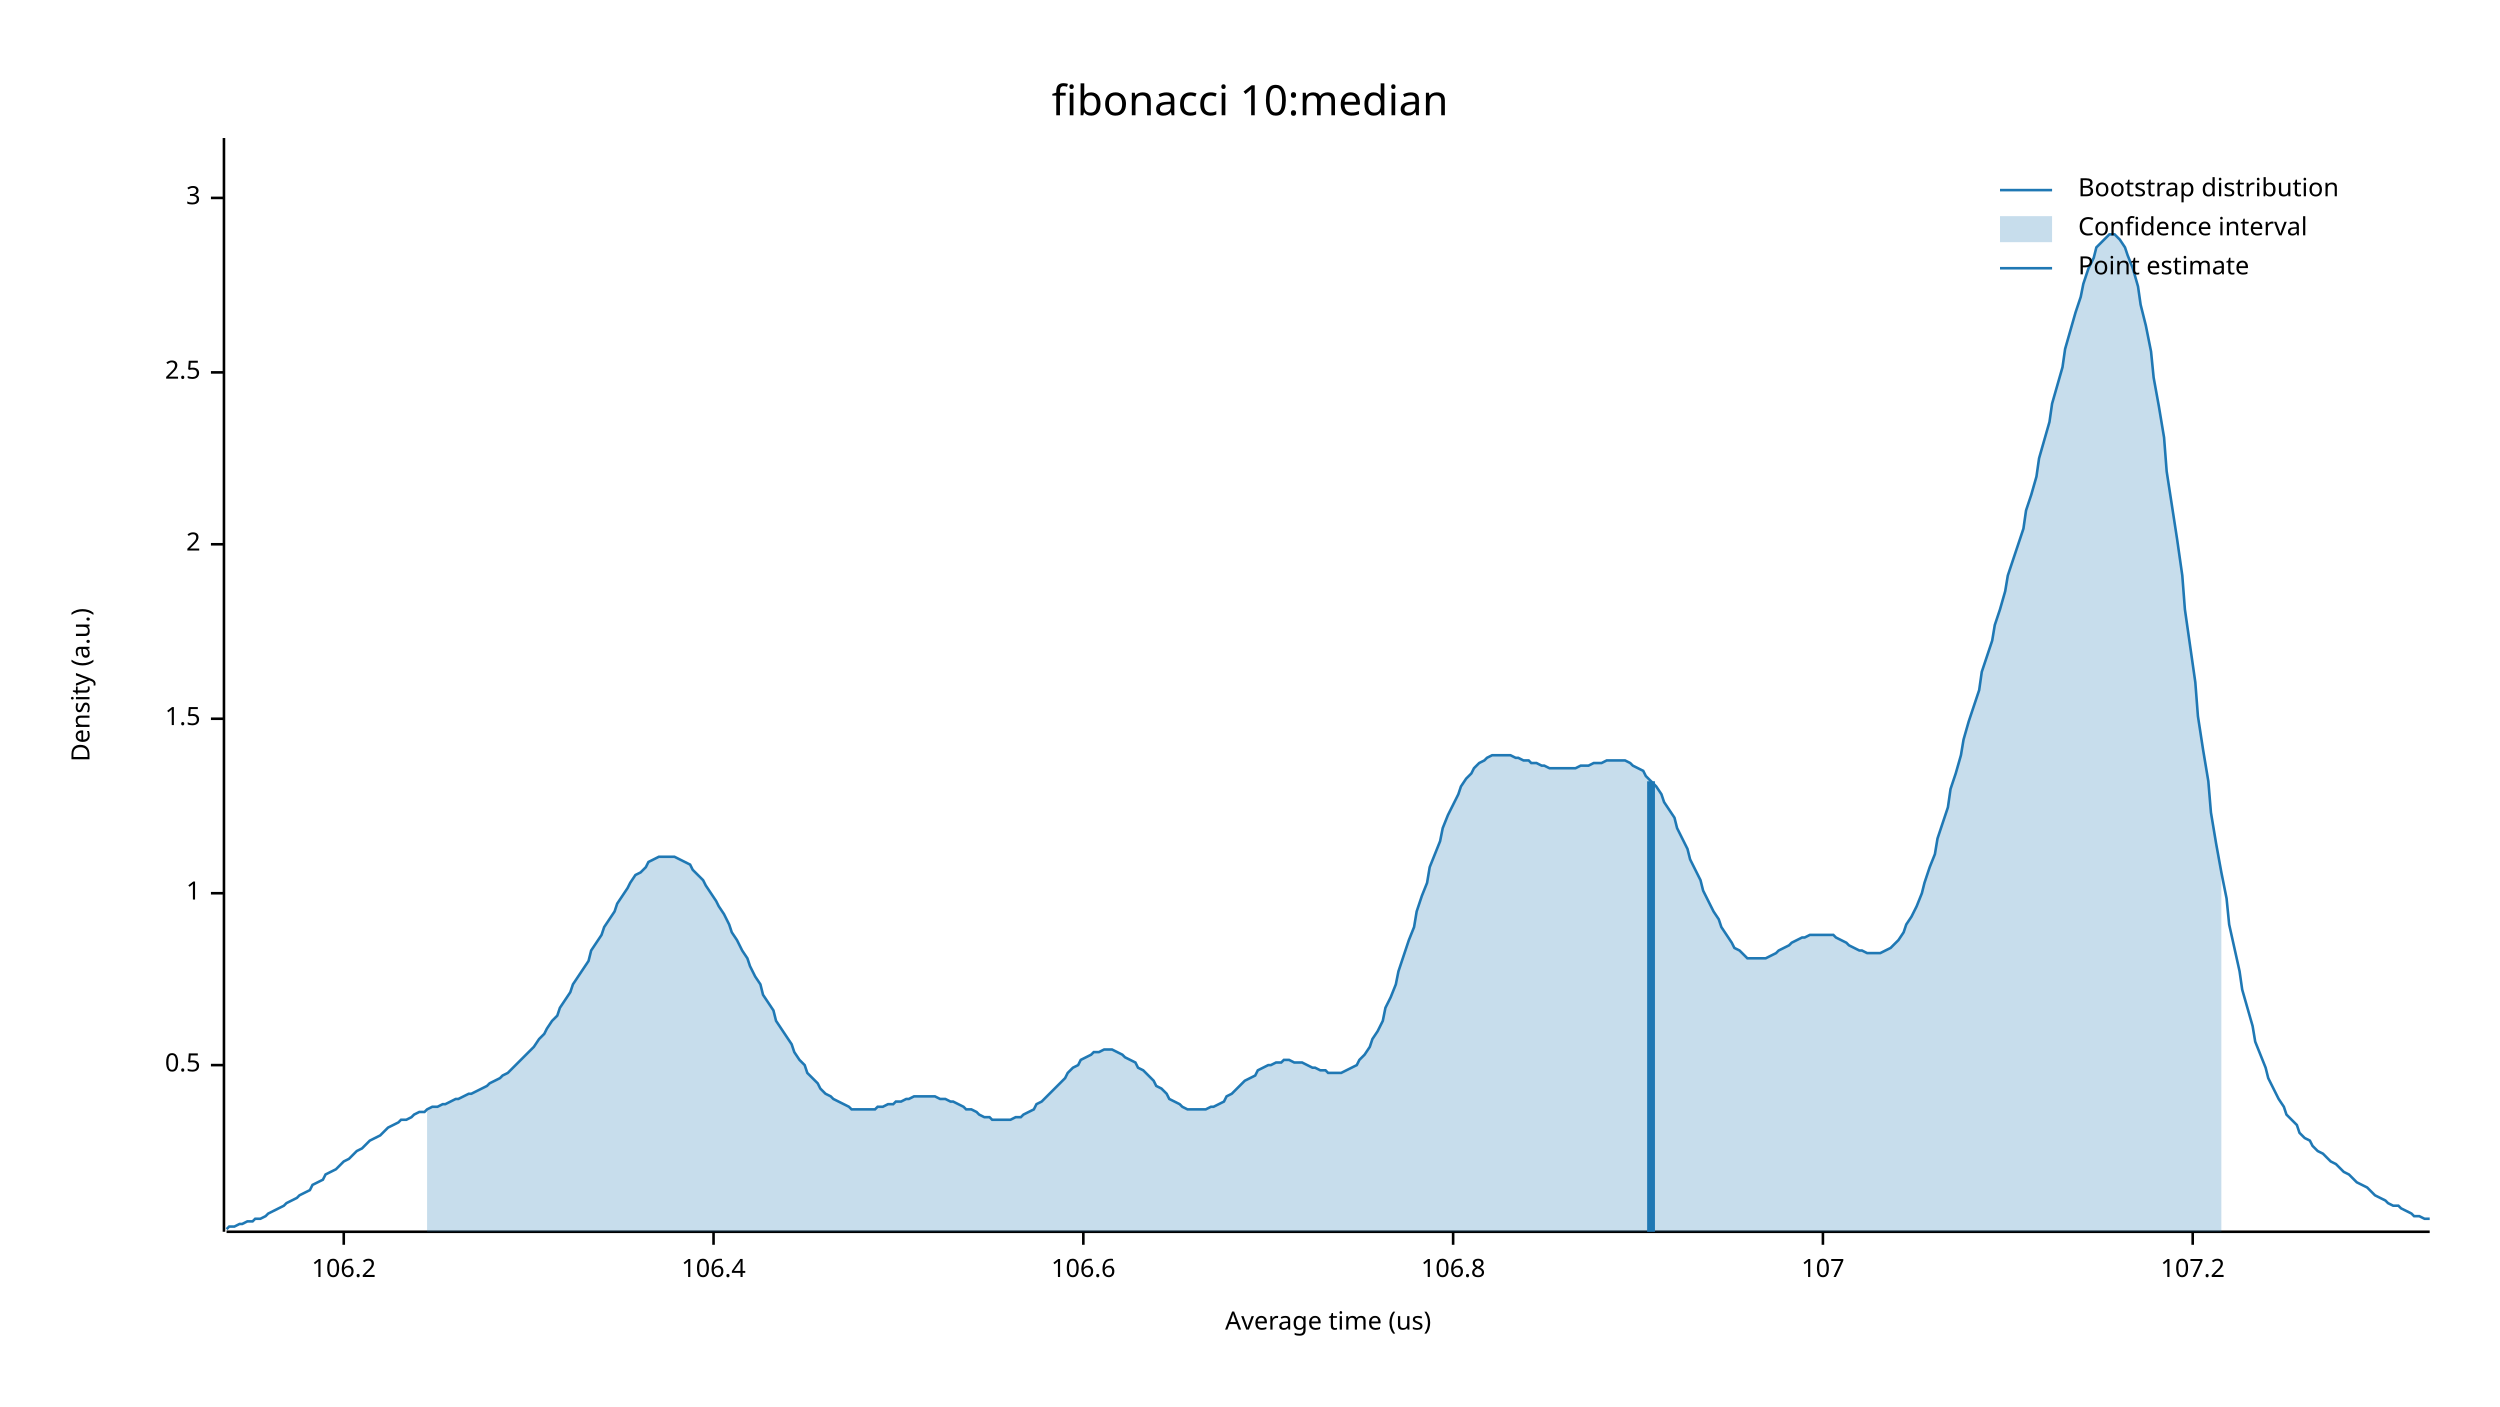
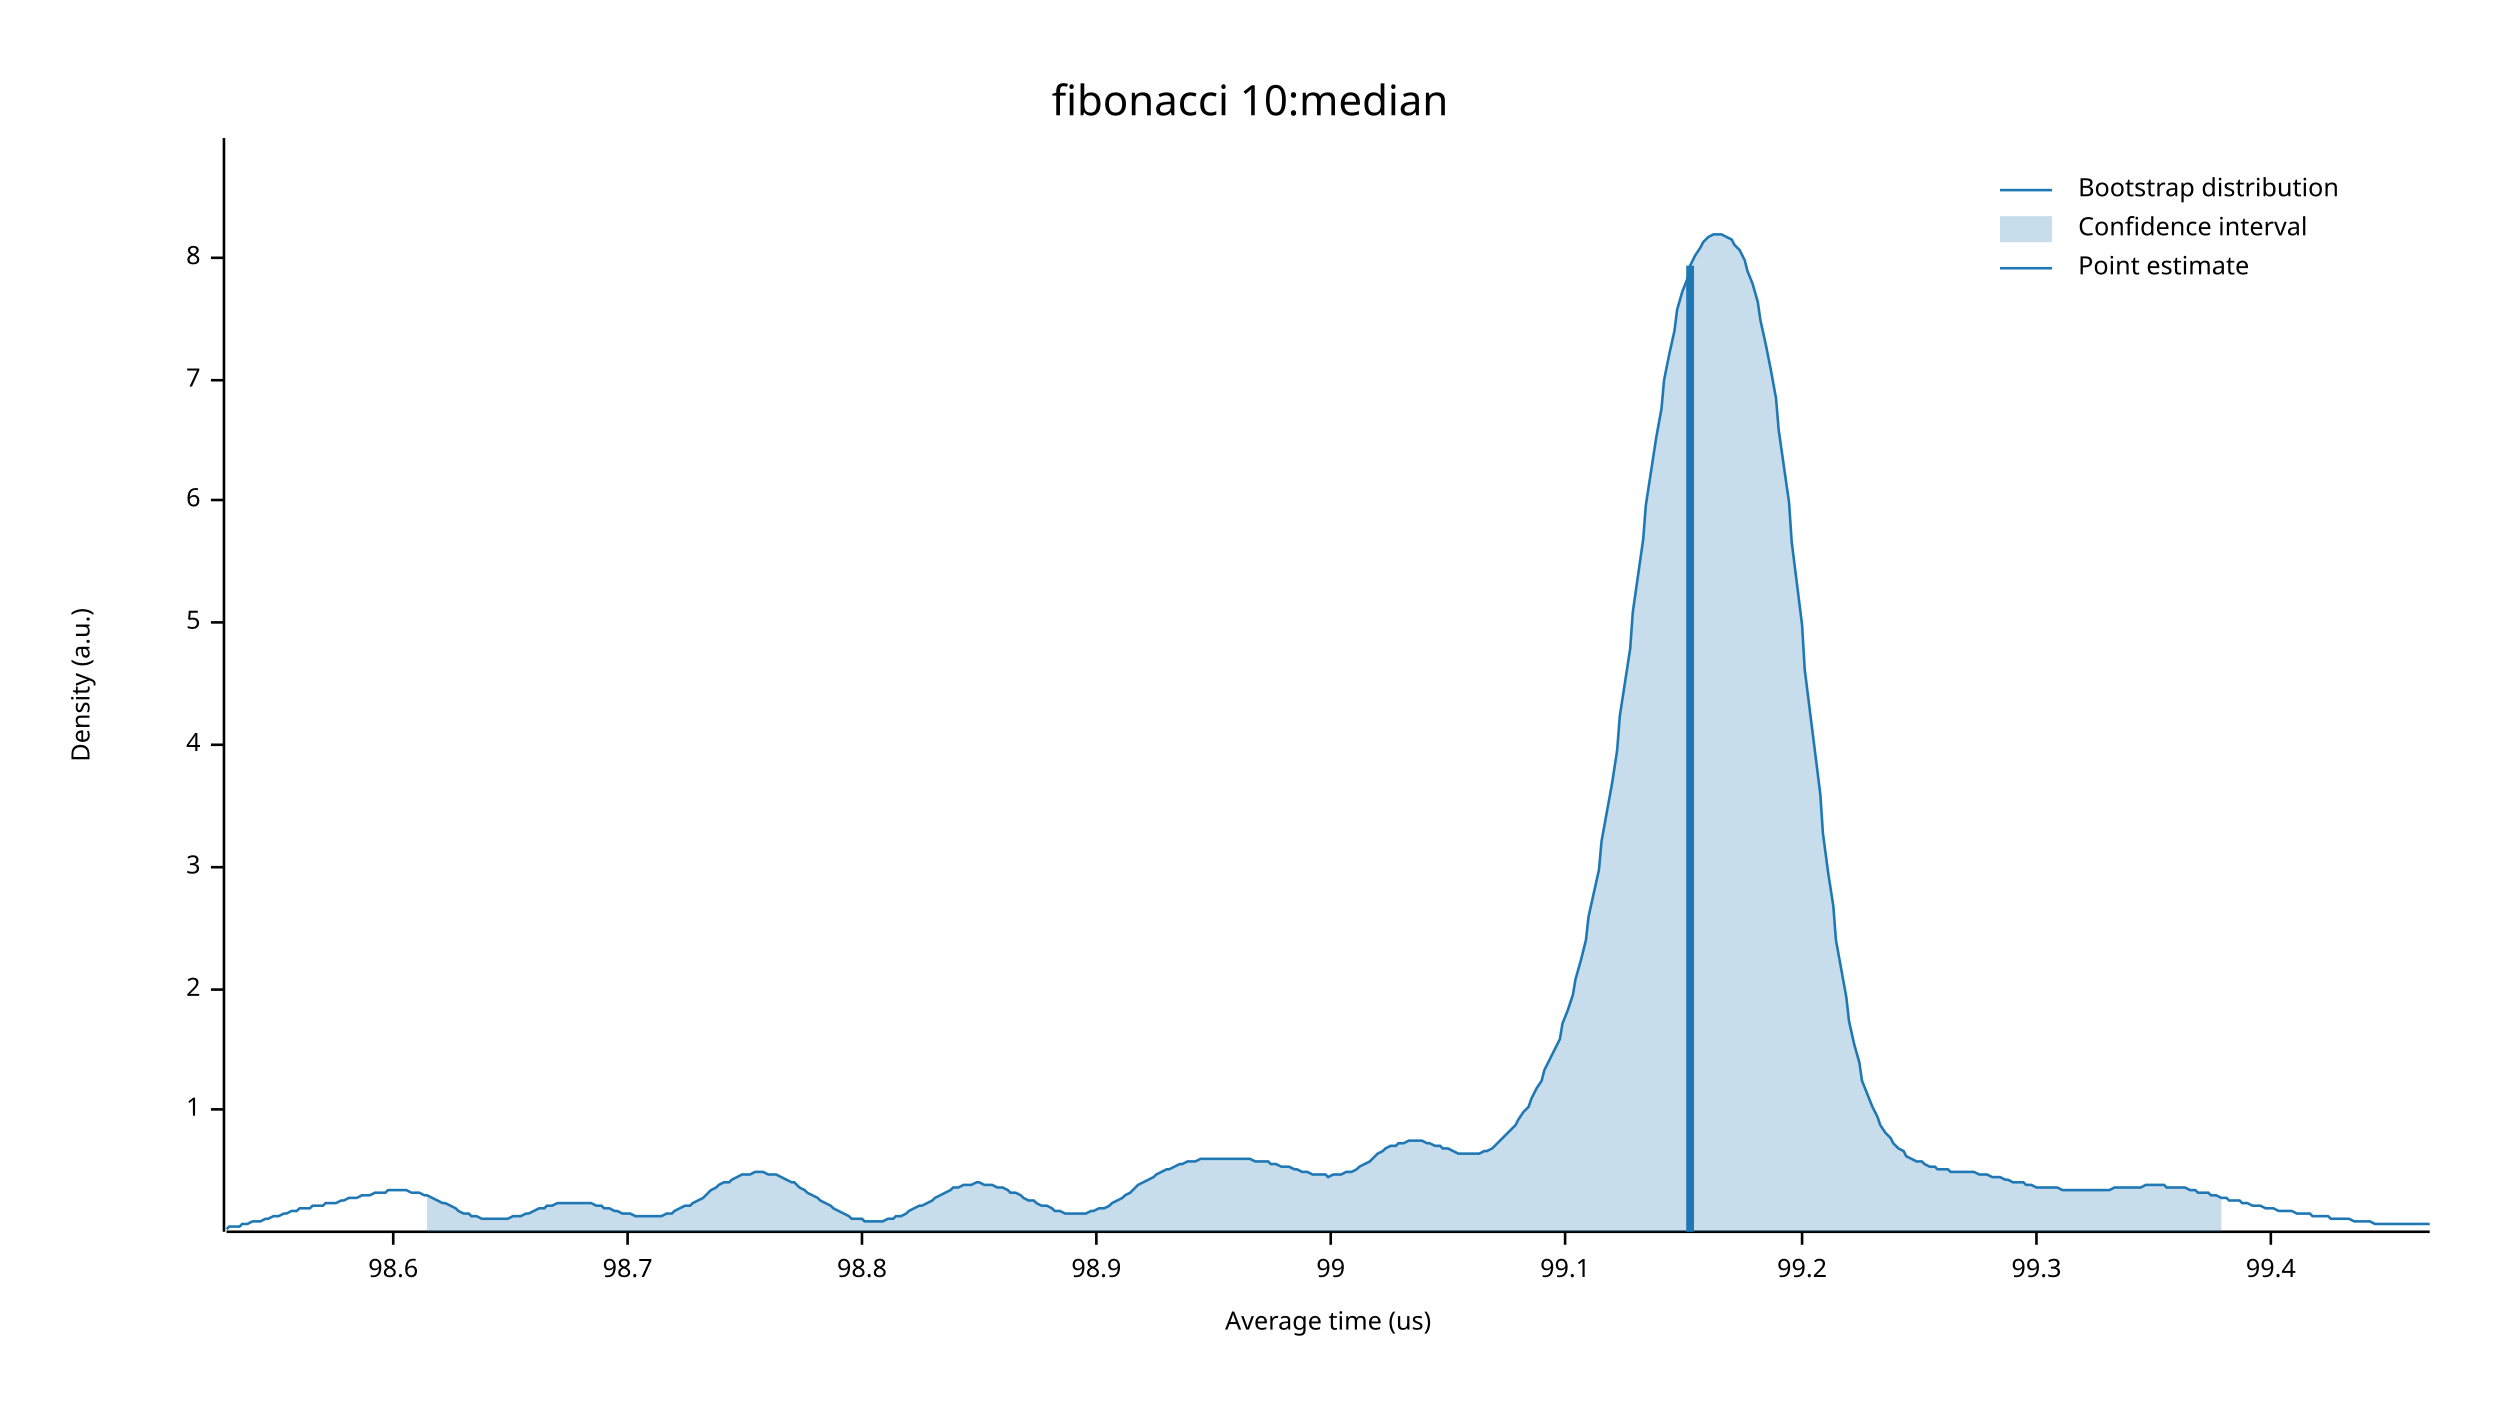
<svg xmlns="http://www.w3.org/2000/svg" width="960" height="540">
  <text x="480" y="32" dy="0.76em" text-anchor="middle" font-family="sans-serif" font-size="16.129" opacity="1" fill="#000000">
fibonacci 10:median
</text>
  <text x="27" y="263" dy="0.76em" text-anchor="middle" font-family="sans-serif" font-size="9.677" opacity="1" fill="#000000" transform="rotate(270, 27, 263)">
Density (a.u.)
</text>
  <text x="510" y="513" dy="-0.5ex" text-anchor="middle" font-family="sans-serif" font-size="9.677" opacity="1" fill="#000000">
Average time (us)
</text>
  <polyline fill="none" opacity="1" stroke="#000000" stroke-width="1" points="86,53 86,473 " />
-   <text x="77" y="409" dy="0.5ex" text-anchor="end" font-family="sans-serif" font-size="9.677" opacity="1" fill="#000000">
- 0.5
- </text>
-   <polyline fill="none" opacity="1" stroke="#000000" stroke-width="1" points="81,409 86,409 " />
-   <text x="77" y="343" dy="0.5ex" text-anchor="end" font-family="sans-serif" font-size="9.677" opacity="1" fill="#000000">
+   <text x="77" y="426" dy="0.5ex" text-anchor="end" font-family="sans-serif" font-size="9.677" opacity="1" fill="#000000">
1
</text>
-   <polyline fill="none" opacity="1" stroke="#000000" stroke-width="1" points="81,343 86,343 " />
-   <text x="77" y="276" dy="0.5ex" text-anchor="end" font-family="sans-serif" font-size="9.677" opacity="1" fill="#000000">
- 1.5
- </text>
-   <polyline fill="none" opacity="1" stroke="#000000" stroke-width="1" points="81,276 86,276 " />
-   <text x="77" y="209" dy="0.5ex" text-anchor="end" font-family="sans-serif" font-size="9.677" opacity="1" fill="#000000">
+   <polyline fill="none" opacity="1" stroke="#000000" stroke-width="1" points="81,426 86,426 " />
+   <text x="77" y="380" dy="0.5ex" text-anchor="end" font-family="sans-serif" font-size="9.677" opacity="1" fill="#000000">
2
</text>
-   <polyline fill="none" opacity="1" stroke="#000000" stroke-width="1" points="81,209 86,209 " />
-   <text x="77" y="143" dy="0.5ex" text-anchor="end" font-family="sans-serif" font-size="9.677" opacity="1" fill="#000000">
- 2.5
- </text>
-   <polyline fill="none" opacity="1" stroke="#000000" stroke-width="1" points="81,143 86,143 " />
-   <text x="77" y="76" dy="0.5ex" text-anchor="end" font-family="sans-serif" font-size="9.677" opacity="1" fill="#000000">
+   <polyline fill="none" opacity="1" stroke="#000000" stroke-width="1" points="81,380 86,380 " />
+   <text x="77" y="333" dy="0.5ex" text-anchor="end" font-family="sans-serif" font-size="9.677" opacity="1" fill="#000000">
3
</text>
-   <polyline fill="none" opacity="1" stroke="#000000" stroke-width="1" points="81,76 86,76 " />
+   <polyline fill="none" opacity="1" stroke="#000000" stroke-width="1" points="81,333 86,333 " />
+   <text x="77" y="286" dy="0.5ex" text-anchor="end" font-family="sans-serif" font-size="9.677" opacity="1" fill="#000000">
+ 4
+ </text>
+   <polyline fill="none" opacity="1" stroke="#000000" stroke-width="1" points="81,286 86,286 " />
+   <text x="77" y="239" dy="0.5ex" text-anchor="end" font-family="sans-serif" font-size="9.677" opacity="1" fill="#000000">
+ 5
+ </text>
+   <polyline fill="none" opacity="1" stroke="#000000" stroke-width="1" points="81,239 86,239 " />
+   <text x="77" y="192" dy="0.5ex" text-anchor="end" font-family="sans-serif" font-size="9.677" opacity="1" fill="#000000">
+ 6
+ </text>
+   <polyline fill="none" opacity="1" stroke="#000000" stroke-width="1" points="81,192 86,192 " />
+   <text x="77" y="146" dy="0.5ex" text-anchor="end" font-family="sans-serif" font-size="9.677" opacity="1" fill="#000000">
+ 7
+ </text>
+   <polyline fill="none" opacity="1" stroke="#000000" stroke-width="1" points="81,146 86,146 " />
+   <text x="77" y="99" dy="0.5ex" text-anchor="end" font-family="sans-serif" font-size="9.677" opacity="1" fill="#000000">
+ 8
+ </text>
+   <polyline fill="none" opacity="1" stroke="#000000" stroke-width="1" points="81,99 86,99 " />
  <polyline fill="none" opacity="1" stroke="#000000" stroke-width="1" points="87,473 933,473 " />
-   <text x="132" y="483" dy="0.76em" text-anchor="middle" font-family="sans-serif" font-size="9.677" opacity="1" fill="#000000">
- 106.2
+   <text x="151" y="483" dy="0.76em" text-anchor="middle" font-family="sans-serif" font-size="9.677" opacity="1" fill="#000000">
+ 98.6
</text>
-   <polyline fill="none" opacity="1" stroke="#000000" stroke-width="1" points="132,473 132,478 " />
-   <text x="274" y="483" dy="0.76em" text-anchor="middle" font-family="sans-serif" font-size="9.677" opacity="1" fill="#000000">
- 106.4
+   <polyline fill="none" opacity="1" stroke="#000000" stroke-width="1" points="151,473 151,478 " />
+   <text x="241" y="483" dy="0.76em" text-anchor="middle" font-family="sans-serif" font-size="9.677" opacity="1" fill="#000000">
+ 98.7
</text>
-   <polyline fill="none" opacity="1" stroke="#000000" stroke-width="1" points="274,473 274,478 " />
-   <text x="416" y="483" dy="0.76em" text-anchor="middle" font-family="sans-serif" font-size="9.677" opacity="1" fill="#000000">
- 106.6
+   <polyline fill="none" opacity="1" stroke="#000000" stroke-width="1" points="241,473 241,478 " />
+   <text x="331" y="483" dy="0.76em" text-anchor="middle" font-family="sans-serif" font-size="9.677" opacity="1" fill="#000000">
+ 98.8
</text>
-   <polyline fill="none" opacity="1" stroke="#000000" stroke-width="1" points="416,473 416,478 " />
-   <text x="558" y="483" dy="0.76em" text-anchor="middle" font-family="sans-serif" font-size="9.677" opacity="1" fill="#000000">
- 106.8
+   <polyline fill="none" opacity="1" stroke="#000000" stroke-width="1" points="331,473 331,478 " />
+   <text x="421" y="483" dy="0.76em" text-anchor="middle" font-family="sans-serif" font-size="9.677" opacity="1" fill="#000000">
+ 98.9
</text>
-   <polyline fill="none" opacity="1" stroke="#000000" stroke-width="1" points="558,473 558,478 " />
-   <text x="700" y="483" dy="0.76em" text-anchor="middle" font-family="sans-serif" font-size="9.677" opacity="1" fill="#000000">
- 107
+   <polyline fill="none" opacity="1" stroke="#000000" stroke-width="1" points="421,473 421,478 " />
+   <text x="511" y="483" dy="0.76em" text-anchor="middle" font-family="sans-serif" font-size="9.677" opacity="1" fill="#000000">
+ 99
</text>
-   <polyline fill="none" opacity="1" stroke="#000000" stroke-width="1" points="700,473 700,478 " />
-   <text x="842" y="483" dy="0.76em" text-anchor="middle" font-family="sans-serif" font-size="9.677" opacity="1" fill="#000000">
- 107.2
+   <polyline fill="none" opacity="1" stroke="#000000" stroke-width="1" points="511,473 511,478 " />
+   <text x="601" y="483" dy="0.76em" text-anchor="middle" font-family="sans-serif" font-size="9.677" opacity="1" fill="#000000">
+ 99.1
</text>
-   <polyline fill="none" opacity="1" stroke="#000000" stroke-width="1" points="842,473 842,478 " />
-   <polyline fill="none" opacity="1" stroke="#1F78B4" stroke-width="1" points="87,472 88,471 90,471 92,470 93,470 95,469 97,469 98,468 100,468 102,467 103,466 105,465 107,464 109,463 110,462 112,461 114,460 115,459 117,458 119,457 120,455 122,454 124,453 125,451 127,450 129,449 131,447 132,446 134,445 136,443 137,442 139,441 141,439 142,438 144,437 146,436 148,434 149,433 151,432 153,431 154,430 156,430 158,429 159,428 161,427 163,427 164,426 166,425 168,425 170,424 171,424 173,423 175,422 176,422 178,421 180,420 181,420 183,419 185,418 187,417 188,416 190,415 192,414 193,413 195,412 197,410 198,409 200,407 202,405 203,404 205,402 207,399 209,397 210,395 212,392 214,390 215,387 217,384 219,381 220,378 222,375 224,372 226,369 227,365 229,362 231,359 232,356 234,353 236,350 237,347 239,344 241,341 242,339 244,336 246,335 248,333 249,331 251,330 253,329 254,329 256,329 258,329 259,329 261,330 263,331 265,332 266,334 268,336 270,338 271,340 273,343 275,346 276,348 278,351 280,355 281,358 283,361 285,365 287,368 288,371 290,375 292,378 293,382 295,385 297,388 298,392 300,395 302,398 304,401 305,404 307,407 309,409 310,412 312,414 314,416 315,418 317,420 319,421 320,422 322,423 324,424 326,425 327,426 329,426 331,426 332,426 334,426 336,426 337,425 339,425 341,424 343,424 344,423 346,423 348,422 349,422 351,421 353,421 354,421 356,421 358,421 359,421 361,422 363,422 365,423 366,423 368,424 370,425 371,426 373,426 375,427 376,428 378,429 380,429 381,430 383,430 385,430 387,430 388,430 390,429 392,429 393,428 395,427 397,426 398,424 400,423 402,421 404,419 405,418 407,416 409,414 410,412 412,410 414,409 415,407 417,406 419,405 420,404 422,404 424,403 426,403 427,403 429,404 431,405 432,406 434,407 436,408 437,410 439,411 441,413 443,415 444,417 446,418 448,420 449,422 451,423 453,424 454,425 456,426 458,426 459,426 461,426 463,426 465,425 466,425 468,424 470,423 471,421 473,420 475,418 476,417 478,415 480,414 482,413 483,411 485,410 487,409 488,409 490,408 492,408 493,407 495,407 497,408 498,408 500,408 502,409 504,410 505,410 507,411 509,411 510,412 512,412 514,412 515,412 517,411 519,410 521,409 522,407 524,405 526,402 527,399 529,396 531,392 532,387 534,383 536,378 537,373 539,367 541,361 543,356 544,350 546,344 548,339 549,333 551,328 553,323 554,318 556,313 558,309 560,305 561,302 563,299 565,297 566,295 568,293 570,292 571,291 573,290 575,290 576,290 578,290 580,290 582,291 583,291 585,292 587,292 588,293 590,293 592,294 593,294 595,295 597,295 599,295 600,295 602,295 604,295 605,295 607,294 609,294 610,294 612,293 614,293 615,293 617,292 619,292 621,292 622,292 624,292 626,293 627,294 629,295 631,296 632,298 634,300 636,302 638,305 639,308 641,311 643,314 644,318 646,322 648,326 649,330 651,334 653,338 654,342 656,346 658,350 660,353 661,356 663,359 665,362 666,364 668,365 670,367 671,368 673,368 675,368 676,368 678,368 680,367 682,366 683,365 685,364 687,363 688,362 690,361 692,360 693,360 695,359 697,359 699,359 700,359 702,359 704,359 705,360 707,361 709,362 710,363 712,364 714,365 715,365 717,366 719,366 721,366 722,366 724,365 726,364 727,363 729,361 731,358 732,355 734,352 736,348 738,343 739,339 741,333 743,328 744,322 746,316 748,310 749,303 751,297 753,290 754,284 756,277 758,271 760,265 761,258 763,252 765,246 766,240 768,234 770,227 771,221 773,215 775,209 777,203 778,196 780,190 782,183 783,176 785,169 787,162 788,155 790,148 792,141 793,134 795,127 797,120 799,114 800,109 802,103 804,99 805,95 807,93 809,91 810,90 812,90 814,92 816,95 817,98 819,103 821,110 822,117 824,125 826,135 827,145 829,156 831,168 832,181 834,194 836,207 838,221 839,234 841,248 843,262 844,275 846,288 848,300 849,312 851,324 853,335 855,345 856,355 858,364 860,373 861,380 863,387 865,394 866,400 868,405 870,410 871,414 873,418 875,422 877,425 878,428 880,430 882,432 883,435 885,437 887,438 888,440 890,442 892,443 894,445 895,446 897,447 899,449 900,450 902,451 904,453 905,454 907,455 909,456 910,457 912,459 914,460 916,461 917,462 919,463 921,463 922,464 924,465 926,466 927,467 929,467 931,468 933,468 " />
-   <polygon opacity="0.25" fill="#1F78B4" points="164,426 166,425 168,425 170,424 171,424 173,423 175,422 176,422 178,421 180,420 181,420 183,419 185,418 187,417 188,416 190,415 192,414 193,413 195,412 197,410 198,409 200,407 202,405 203,404 205,402 207,399 209,397 210,395 212,392 214,390 215,387 217,384 219,381 220,378 222,375 224,372 226,369 227,365 229,362 231,359 232,356 234,353 236,350 237,347 239,344 241,341 242,339 244,336 246,335 248,333 249,331 251,330 253,329 254,329 256,329 258,329 259,329 261,330 263,331 265,332 266,334 268,336 270,338 271,340 273,343 275,346 276,348 278,351 280,355 281,358 283,361 285,365 287,368 288,371 290,375 292,378 293,382 295,385 297,388 298,392 300,395 302,398 304,401 305,404 307,407 309,409 310,412 312,414 314,416 315,418 317,420 319,421 320,422 322,423 324,424 326,425 327,426 329,426 331,426 332,426 334,426 336,426 337,425 339,425 341,424 343,424 344,423 346,423 348,422 349,422 351,421 353,421 354,421 356,421 358,421 359,421 361,422 363,422 365,423 366,423 368,424 370,425 371,426 373,426 375,427 376,428 378,429 380,429 381,430 383,430 385,430 387,430 388,430 390,429 392,429 393,428 395,427 397,426 398,424 400,423 402,421 404,419 405,418 407,416 409,414 410,412 412,410 414,409 415,407 417,406 419,405 420,404 422,404 424,403 426,403 427,403 429,404 431,405 432,406 434,407 436,408 437,410 439,411 441,413 443,415 444,417 446,418 448,420 449,422 451,423 453,424 454,425 456,426 458,426 459,426 461,426 463,426 465,425 466,425 468,424 470,423 471,421 473,420 475,418 476,417 478,415 480,414 482,413 483,411 485,410 487,409 488,409 490,408 492,408 493,407 495,407 497,408 498,408 500,408 502,409 504,410 505,410 507,411 509,411 510,412 512,412 514,412 515,412 517,411 519,410 521,409 522,407 524,405 526,402 527,399 529,396 531,392 532,387 534,383 536,378 537,373 539,367 541,361 543,356 544,350 546,344 548,339 549,333 551,328 553,323 554,318 556,313 558,309 560,305 561,302 563,299 565,297 566,295 568,293 570,292 571,291 573,290 575,290 576,290 578,290 580,290 582,291 583,291 585,292 587,292 588,293 590,293 592,294 593,294 595,295 597,295 599,295 600,295 602,295 604,295 605,295 607,294 609,294 610,294 612,293 614,293 615,293 617,292 619,292 621,292 622,292 624,292 626,293 627,294 629,295 631,296 632,298 634,300 636,302 638,305 639,308 641,311 643,314 644,318 646,322 648,326 649,330 651,334 653,338 654,342 656,346 658,350 660,353 661,356 663,359 665,362 666,364 668,365 670,367 671,368 673,368 675,368 676,368 678,368 680,367 682,366 683,365 685,364 687,363 688,362 690,361 692,360 693,360 695,359 697,359 699,359 700,359 702,359 704,359 705,360 707,361 709,362 710,363 712,364 714,365 715,365 717,366 719,366 721,366 722,366 724,365 726,364 727,363 729,361 731,358 732,355 734,352 736,348 738,343 739,339 741,333 743,328 744,322 746,316 748,310 749,303 751,297 753,290 754,284 756,277 758,271 760,265 761,258 763,252 765,246 766,240 768,234 770,227 771,221 773,215 775,209 777,203 778,196 780,190 782,183 783,176 785,169 787,162 788,155 790,148 792,141 793,134 795,127 797,120 799,114 800,109 802,103 804,99 805,95 807,93 809,91 810,90 812,90 814,92 816,95 817,98 819,103 821,110 822,117 824,125 826,135 827,145 829,156 831,168 832,181 834,194 836,207 838,221 839,234 841,248 843,262 844,275 846,288 848,300 849,312 851,324 853,335 853,473 164,473 " />
-   <polyline fill="none" opacity="1" stroke="#1F78B4" stroke-width="3" points="634,473 634,300 " />
+   <polyline fill="none" opacity="1" stroke="#000000" stroke-width="1" points="601,473 601,478 " />
+   <text x="692" y="483" dy="0.76em" text-anchor="middle" font-family="sans-serif" font-size="9.677" opacity="1" fill="#000000">
+ 99.2
+ </text>
+   <polyline fill="none" opacity="1" stroke="#000000" stroke-width="1" points="692,473 692,478 " />
+   <text x="782" y="483" dy="0.76em" text-anchor="middle" font-family="sans-serif" font-size="9.677" opacity="1" fill="#000000">
+ 99.3
+ </text>
+   <polyline fill="none" opacity="1" stroke="#000000" stroke-width="1" points="782,473 782,478 " />
+   <text x="872" y="483" dy="0.76em" text-anchor="middle" font-family="sans-serif" font-size="9.677" opacity="1" fill="#000000">
+ 99.4
+ </text>
+   <polyline fill="none" opacity="1" stroke="#000000" stroke-width="1" points="872,473 872,478 " />
+   <polyline fill="none" opacity="1" stroke="#1F78B4" stroke-width="1" points="87,472 88,471 90,471 92,471 93,470 95,470 97,469 98,469 100,469 102,468 103,468 105,467 107,467 109,466 110,466 112,465 114,465 115,464 117,464 119,464 120,463 122,463 124,463 125,462 127,462 129,462 131,461 132,461 134,460 136,460 137,460 139,459 141,459 142,459 144,458 146,458 148,458 149,457 151,457 153,457 154,457 156,457 158,458 159,458 161,458 163,459 164,459 166,460 168,461 170,462 171,462 173,463 175,464 176,465 178,466 180,466 181,467 183,467 185,468 187,468 188,468 190,468 192,468 193,468 195,468 197,467 198,467 200,467 202,466 203,466 205,465 207,464 209,464 210,463 212,463 214,462 215,462 217,462 219,462 220,462 222,462 224,462 226,462 227,462 229,463 231,463 232,464 234,464 236,465 237,465 239,466 241,466 242,466 244,467 246,467 248,467 249,467 251,467 253,467 254,467 256,466 258,466 259,465 261,464 263,463 265,463 266,462 268,461 270,460 271,459 273,457 275,456 276,455 278,454 280,454 281,453 283,452 285,451 287,451 288,451 290,450 292,450 293,450 295,451 297,451 298,451 300,452 302,453 304,454 305,454 307,456 309,457 310,458 312,459 314,460 315,461 317,462 319,463 320,464 322,465 324,466 326,467 327,468 329,468 331,468 332,469 334,469 336,469 337,469 339,469 341,468 343,468 344,467 346,467 348,466 349,465 351,464 353,463 354,463 356,462 358,461 359,460 361,459 363,458 365,457 366,456 368,456 370,455 371,455 373,455 375,454 376,454 378,455 380,455 381,455 383,456 385,456 387,457 388,458 390,458 392,459 393,460 395,461 397,461 398,462 400,463 402,463 404,464 405,465 407,465 409,466 410,466 412,466 414,466 415,466 417,466 419,465 420,465 422,464 424,464 426,463 427,462 429,461 431,460 432,459 434,458 436,456 437,455 439,454 441,453 443,452 444,451 446,450 448,449 449,449 451,448 453,447 454,447 456,446 458,446 459,446 461,445 463,445 465,445 466,445 468,445 470,445 471,445 473,445 475,445 476,445 478,445 480,445 482,446 483,446 485,446 487,446 488,447 490,447 492,448 493,448 495,448 497,449 498,449 500,450 502,450 504,451 505,451 507,451 509,451 510,452 512,451 514,451 515,451 517,450 519,450 521,449 522,448 524,447 526,446 527,445 529,443 531,442 532,441 534,440 536,440 537,439 539,439 541,438 543,438 544,438 546,438 548,439 549,439 551,440 553,440 554,441 556,441 558,442 560,443 561,443 563,443 565,443 566,443 568,443 570,442 571,442 573,441 575,439 576,438 578,436 580,434 582,432 583,430 585,427 587,425 588,422 590,418 592,415 593,411 595,407 597,403 599,399 600,393 602,388 604,382 605,376 607,369 609,361 610,352 612,343 614,334 615,323 617,312 619,301 621,288 622,275 624,262 626,249 627,235 629,221 631,207 632,194 634,181 636,168 638,157 639,146 641,136 643,127 644,119 646,112 648,107 649,102 651,98 653,95 654,93 656,91 658,90 660,90 661,90 663,91 665,92 666,94 668,96 670,100 671,104 673,109 675,116 676,123 678,132 680,142 682,153 683,165 685,179 687,193 688,208 690,224 692,240 693,257 695,273 697,289 699,305 700,320 702,335 704,348 705,361 707,372 709,383 710,392 712,401 714,408 715,415 717,420 719,425 721,429 722,432 724,435 726,437 727,439 729,441 731,442 732,444 734,445 736,446 738,446 739,447 741,448 743,448 744,449 746,449 748,449 749,450 751,450 753,450 754,450 756,450 758,450 760,451 761,451 763,451 765,452 766,452 768,452 770,453 771,453 773,454 775,454 777,454 778,455 780,455 782,456 783,456 785,456 787,456 788,456 790,456 792,457 793,457 795,457 797,457 799,457 800,457 802,457 804,457 805,457 807,457 809,457 810,457 812,456 814,456 816,456 817,456 819,456 821,456 822,456 824,455 826,455 827,455 829,455 831,455 832,456 834,456 836,456 838,456 839,456 841,457 843,457 844,458 846,458 848,458 849,459 851,459 853,460 855,460 856,461 858,461 860,461 861,462 863,462 865,463 866,463 868,463 870,464 871,464 873,464 875,465 877,465 878,465 880,465 882,466 883,466 885,466 887,466 888,467 890,467 892,467 894,467 895,468 897,468 899,468 900,468 902,468 904,469 905,469 907,469 909,469 910,469 912,470 914,470 916,470 917,470 919,470 921,470 922,470 924,470 926,470 927,470 929,470 931,470 933,470 " />
+   <polygon opacity="0.25" fill="#1F78B4" points="164,459 166,460 168,461 170,462 171,462 173,463 175,464 176,465 178,466 180,466 181,467 183,467 185,468 187,468 188,468 190,468 192,468 193,468 195,468 197,467 198,467 200,467 202,466 203,466 205,465 207,464 209,464 210,463 212,463 214,462 215,462 217,462 219,462 220,462 222,462 224,462 226,462 227,462 229,463 231,463 232,464 234,464 236,465 237,465 239,466 241,466 242,466 244,467 246,467 248,467 249,467 251,467 253,467 254,467 256,466 258,466 259,465 261,464 263,463 265,463 266,462 268,461 270,460 271,459 273,457 275,456 276,455 278,454 280,454 281,453 283,452 285,451 287,451 288,451 290,450 292,450 293,450 295,451 297,451 298,451 300,452 302,453 304,454 305,454 307,456 309,457 310,458 312,459 314,460 315,461 317,462 319,463 320,464 322,465 324,466 326,467 327,468 329,468 331,468 332,469 334,469 336,469 337,469 339,469 341,468 343,468 344,467 346,467 348,466 349,465 351,464 353,463 354,463 356,462 358,461 359,460 361,459 363,458 365,457 366,456 368,456 370,455 371,455 373,455 375,454 376,454 378,455 380,455 381,455 383,456 385,456 387,457 388,458 390,458 392,459 393,460 395,461 397,461 398,462 400,463 402,463 404,464 405,465 407,465 409,466 410,466 412,466 414,466 415,466 417,466 419,465 420,465 422,464 424,464 426,463 427,462 429,461 431,460 432,459 434,458 436,456 437,455 439,454 441,453 443,452 444,451 446,450 448,449 449,449 451,448 453,447 454,447 456,446 458,446 459,446 461,445 463,445 465,445 466,445 468,445 470,445 471,445 473,445 475,445 476,445 478,445 480,445 482,446 483,446 485,446 487,446 488,447 490,447 492,448 493,448 495,448 497,449 498,449 500,450 502,450 504,451 505,451 507,451 509,451 510,452 512,451 514,451 515,451 517,450 519,450 521,449 522,448 524,447 526,446 527,445 529,443 531,442 532,441 534,440 536,440 537,439 539,439 541,438 543,438 544,438 546,438 548,439 549,439 551,440 553,440 554,441 556,441 558,442 560,443 561,443 563,443 565,443 566,443 568,443 570,442 571,442 573,441 575,439 576,438 578,436 580,434 582,432 583,430 585,427 587,425 588,422 590,418 592,415 593,411 595,407 597,403 599,399 600,393 602,388 604,382 605,376 607,369 609,361 610,352 612,343 614,334 615,323 617,312 619,301 621,288 622,275 624,262 626,249 627,235 629,221 631,207 632,194 634,181 636,168 638,157 639,146 641,136 643,127 644,119 646,112 648,107 649,102 651,98 653,95 654,93 656,91 658,90 660,90 661,90 663,91 665,92 666,94 668,96 670,100 671,104 673,109 675,116 676,123 678,132 680,142 682,153 683,165 685,179 687,193 688,208 690,224 692,240 693,257 695,273 697,289 699,305 700,320 702,335 704,348 705,361 707,372 709,383 710,392 712,401 714,408 715,415 717,420 719,425 721,429 722,432 724,435 726,437 727,439 729,441 731,442 732,444 734,445 736,446 738,446 739,447 741,448 743,448 744,449 746,449 748,449 749,450 751,450 753,450 754,450 756,450 758,450 760,451 761,451 763,451 765,452 766,452 768,452 770,453 771,453 773,454 775,454 777,454 778,455 780,455 782,456 783,456 785,456 787,456 788,456 790,456 792,457 793,457 795,457 797,457 799,457 800,457 802,457 804,457 805,457 807,457 809,457 810,457 812,456 814,456 816,456 817,456 819,456 821,456 822,456 824,455 826,455 827,455 829,455 831,455 832,456 834,456 836,456 838,456 839,456 841,457 843,457 844,458 846,458 848,458 849,459 851,459 853,460 853,473 164,473 " />
+   <polyline fill="none" opacity="1" stroke="#1F78B4" stroke-width="3" points="649,473 649,102 " />
  <text x="798" y="68" dy="0.76em" text-anchor="start" font-family="sans-serif" font-size="9.677" opacity="1" fill="#000000">
Bootstrap distribution
</text>
  <text x="798" y="83" dy="0.76em" text-anchor="start" font-family="sans-serif" font-size="9.677" opacity="1" fill="#000000">
Confidence interval
</text>
  <text x="798" y="98" dy="0.76em" text-anchor="start" font-family="sans-serif" font-size="9.677" opacity="1" fill="#000000">
Point estimate
</text>
  <polyline fill="none" opacity="1" stroke="#1F78B4" stroke-width="1" points="768,73 788,73 " />
  <rect x="768" y="83" width="20" height="10" opacity="0.25" fill="#1F78B4" stroke="none" />
  <polyline fill="none" opacity="1" stroke="#1F78B4" stroke-width="1" points="768,103 788,103 " />
</svg>
